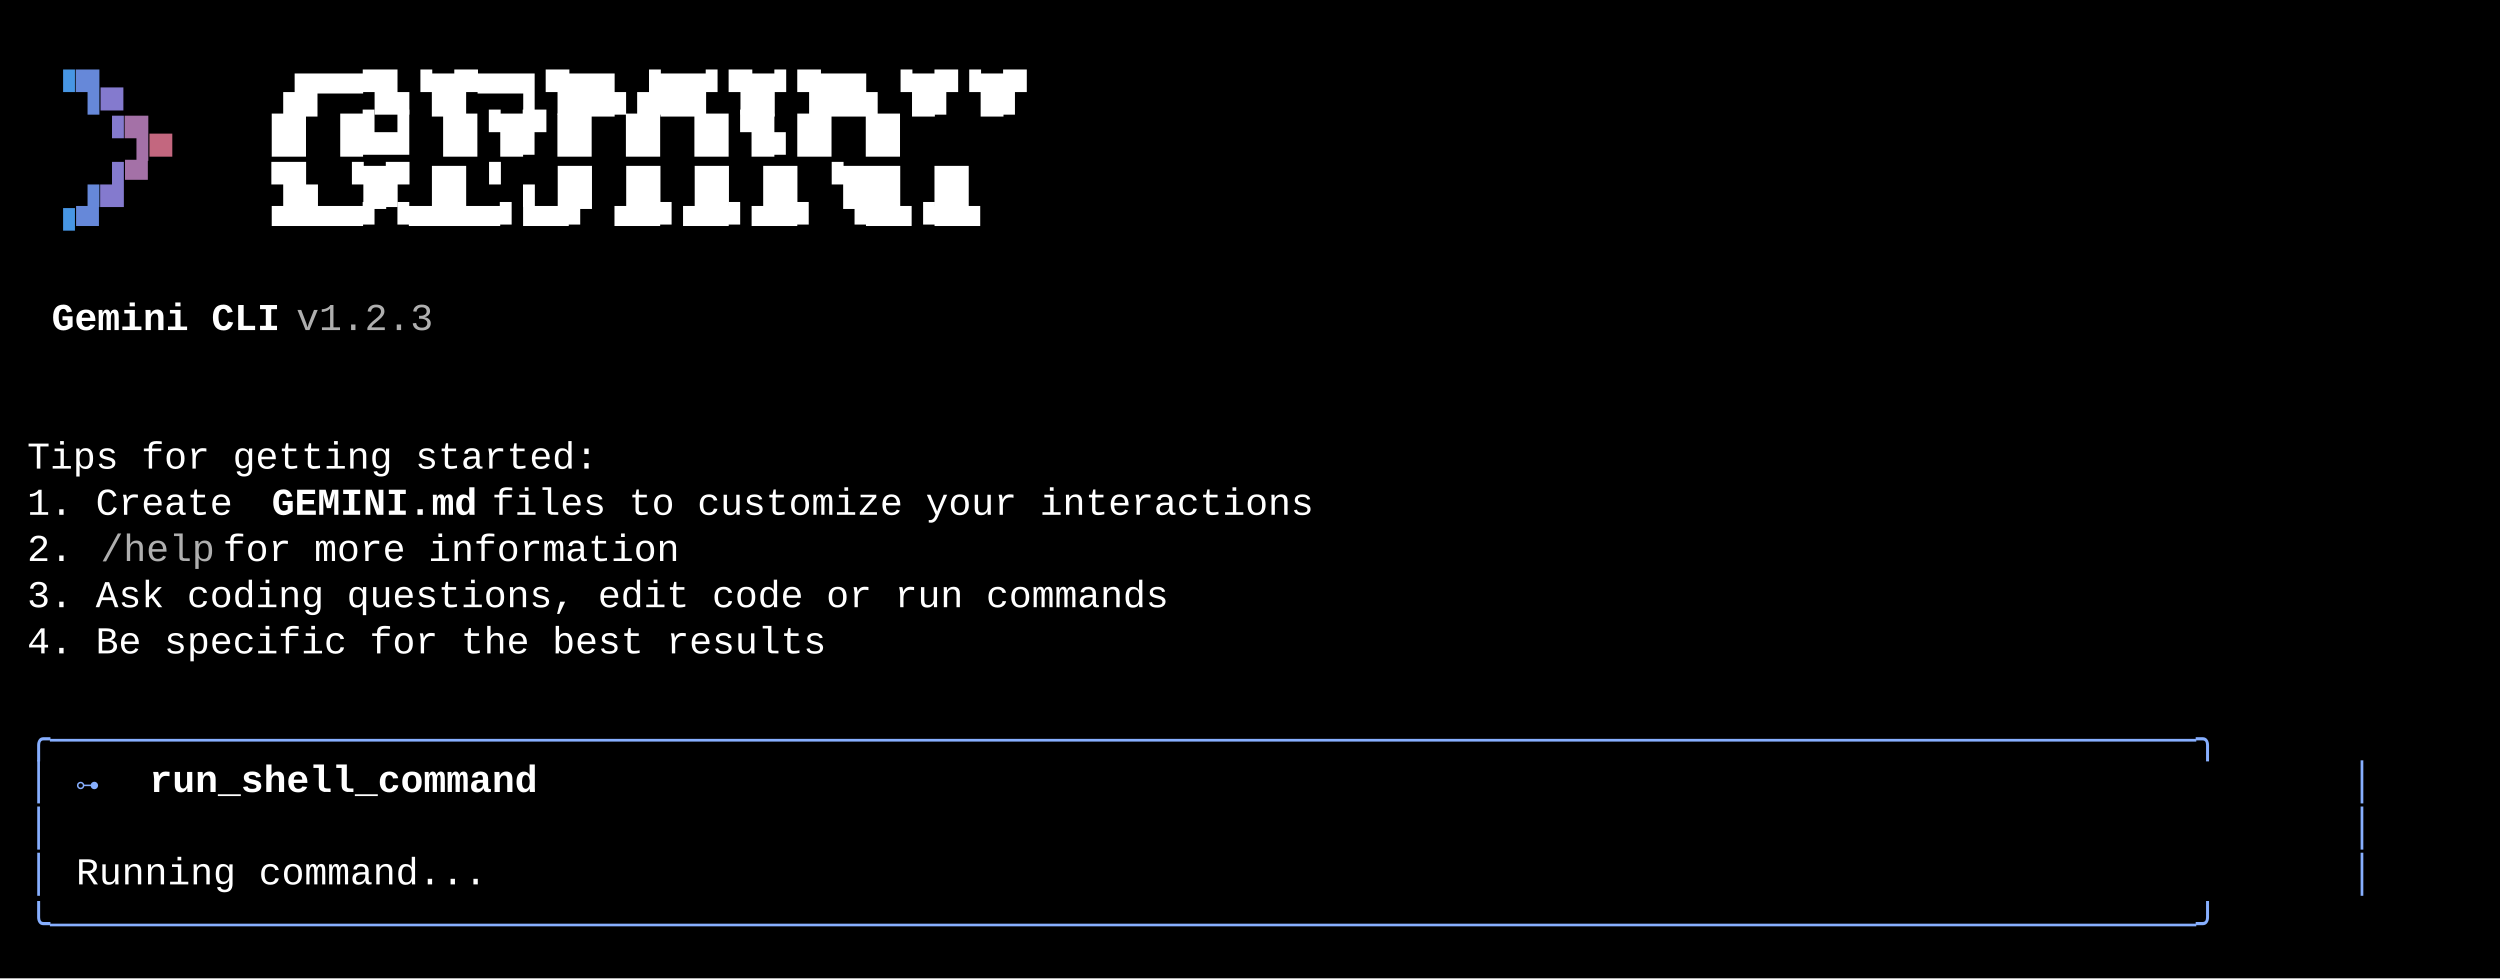
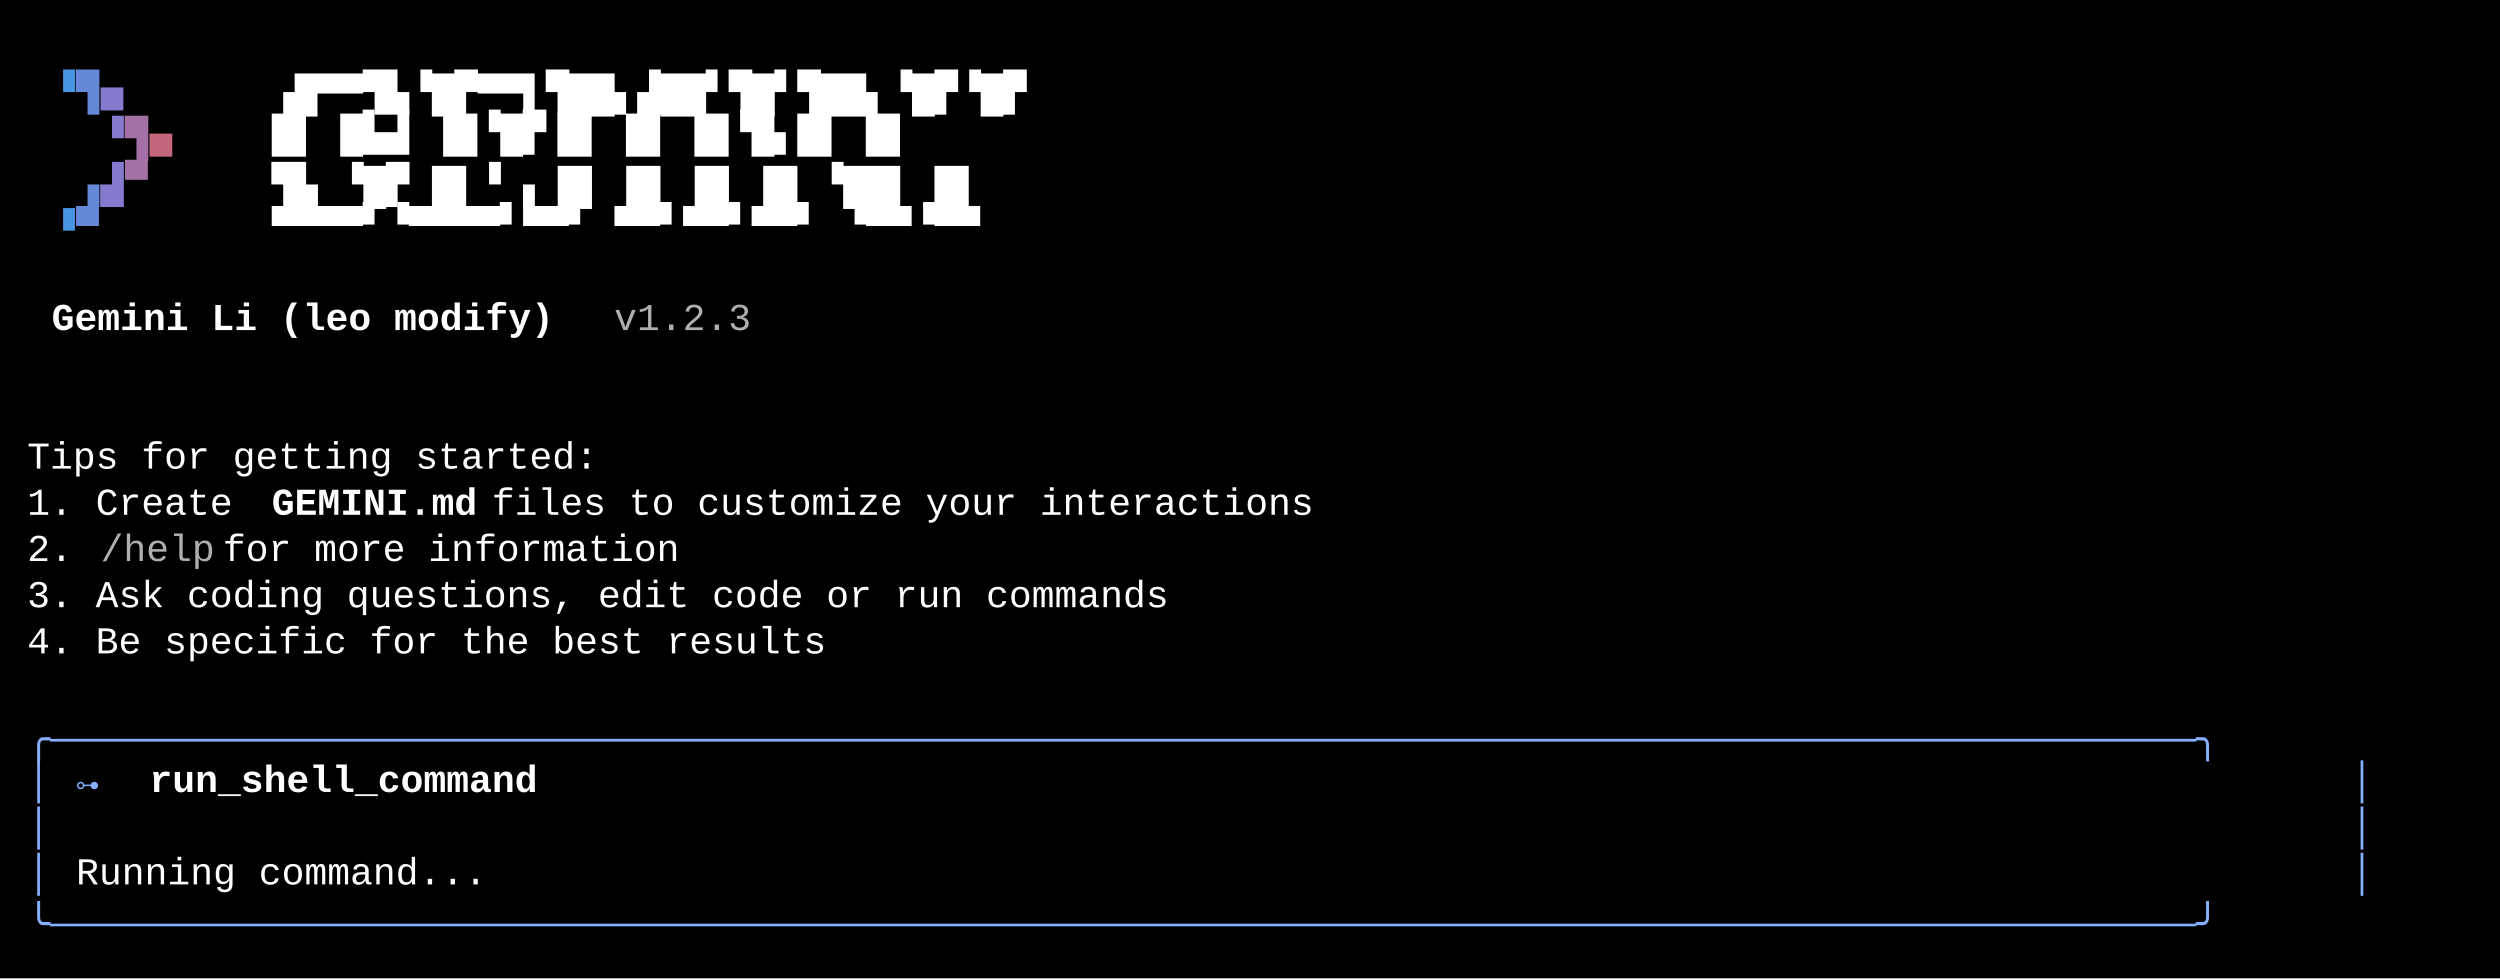
<svg xmlns="http://www.w3.org/2000/svg" width="920" height="360" viewBox="0 0 920 360">
  <style>
    text { font-family: Consolas, "Courier New", monospace; font-size: 14px; dominant-baseline: text-before-edge; white-space: pre; }
  </style>
  <rect width="920" height="360" fill="#000000" />
  <g transform="translate(10, 10)">
    <text x="9" y="19" fill="#4796e4" textLength="9" lengthAdjust="spacingAndGlyphs">▝</text>
    <text x="18" y="19" fill="#6688d9" textLength="9" lengthAdjust="spacingAndGlyphs">▜</text>
    <text x="27" y="19" fill="#847ace" textLength="9" lengthAdjust="spacingAndGlyphs">▄</text>
    <text x="90" y="19" fill="#ffffff" textLength="297" lengthAdjust="spacingAndGlyphs">▗█▀▀▜▙▝█▛▀▀▌▜██▖▟██▘▜█▘▜██▖▝█▛▝█▛</text>
    <text x="27" y="36" fill="#847ace" textLength="9" lengthAdjust="spacingAndGlyphs">▝</text>
    <text x="36" y="36" fill="#a471a7" textLength="9" lengthAdjust="spacingAndGlyphs">▜</text>
    <text x="45" y="36" fill="#c3677f" textLength="9" lengthAdjust="spacingAndGlyphs">▄</text>
    <text x="90" y="36" fill="#ffffff" textLength="297" lengthAdjust="spacingAndGlyphs">█▌     █▙▟  ▐█▝█▛▐█ ▐█ ▐█▝█▖█▌ █▌</text>
    <text x="18" y="53" fill="#6688d9" textLength="9" lengthAdjust="spacingAndGlyphs">▗</text>
    <text x="27" y="53" fill="#847ace" textLength="9" lengthAdjust="spacingAndGlyphs">▟</text>
    <text x="36" y="53" fill="#a471a7" textLength="9" lengthAdjust="spacingAndGlyphs">▀</text>
    <text x="90" y="53" fill="#ffffff" textLength="297" lengthAdjust="spacingAndGlyphs">▜▙ ▝█▛ █▌▝ ▖▐█   ▐█ ▐█ ▐█ ▝██▌ █▌</text>
    <text x="9" y="70" fill="#4796e4" textLength="9" lengthAdjust="spacingAndGlyphs">▝</text>
    <text x="18" y="70" fill="#6688d9" textLength="9" lengthAdjust="spacingAndGlyphs">▀</text>
    <text x="90" y="70" fill="#ffffff" textLength="297" lengthAdjust="spacingAndGlyphs"> ▀▀▀▀▘▝▀▀▀▀▘▀▀▘  ▀▀▘▀▀▘▀▀▘ ▝▀▀▝▀▀</text>
-     <text x="9" y="104" fill="#ffffff" textLength="90" lengthAdjust="spacingAndGlyphs" font-weight="bold">Gemini CLI</text>
-     <text x="99" y="104" fill="#afafaf" textLength="63" lengthAdjust="spacingAndGlyphs"> v1.2.3</text>
+     <text x="9" y="104" fill="#ffffff" textLength="207" lengthAdjust="spacingAndGlyphs" font-weight="bold">Gemini  Li (leo modify)</text>
+     <text x="216" y="104" fill="#afafaf" textLength="63" lengthAdjust="spacingAndGlyphs"> v1.2.3</text>
    <text x="0" y="155" fill="#ffffff" textLength="225" lengthAdjust="spacingAndGlyphs">Tips for getting started:</text>
    <text x="0" y="172" fill="#ffffff" textLength="90" lengthAdjust="spacingAndGlyphs">1. Create </text>
    <text x="90" y="172" fill="#ffffff" textLength="81" lengthAdjust="spacingAndGlyphs" font-weight="bold">GEMINI.md</text>
    <text x="171" y="172" fill="#ffffff" textLength="333" lengthAdjust="spacingAndGlyphs"> files to customize your interactions</text>
    <text x="0" y="189" fill="#ffffff" textLength="27" lengthAdjust="spacingAndGlyphs">2. </text>
    <text x="27" y="189" fill="#afafaf" textLength="45" lengthAdjust="spacingAndGlyphs">/help</text>
    <text x="72" y="189" fill="#ffffff" textLength="189" lengthAdjust="spacingAndGlyphs"> for more information</text>
    <text x="0" y="206" fill="#ffffff" textLength="450" lengthAdjust="spacingAndGlyphs">3. Ask coding questions, edit code or run commands</text>
    <text x="0" y="223" fill="#ffffff" textLength="315" lengthAdjust="spacingAndGlyphs">4. Be specific for the best results</text>
    <text x="0" y="257" fill="#87afff" textLength="864" lengthAdjust="spacingAndGlyphs">╭──────────────────────────────────────────────────────────────────────────────────────────────╮</text>
    <text x="0" y="274" fill="#87afff" textLength="9" lengthAdjust="spacingAndGlyphs">│</text>
    <text x="18" y="274" fill="#87afff" textLength="9" lengthAdjust="spacingAndGlyphs">⊶</text>
    <text x="45" y="274" fill="#ffffff" textLength="153" lengthAdjust="spacingAndGlyphs" font-weight="bold">run_shell_command</text>
    <text x="855" y="274" fill="#87afff" textLength="9" lengthAdjust="spacingAndGlyphs">│</text>
    <text x="0" y="291" fill="#87afff" textLength="9" lengthAdjust="spacingAndGlyphs">│</text>
    <text x="855" y="291" fill="#87afff" textLength="9" lengthAdjust="spacingAndGlyphs">│</text>
    <text x="0" y="308" fill="#87afff" textLength="9" lengthAdjust="spacingAndGlyphs">│</text>
    <text x="18" y="308" fill="#ffffff" textLength="162" lengthAdjust="spacingAndGlyphs">Running command...</text>
    <text x="855" y="308" fill="#87afff" textLength="9" lengthAdjust="spacingAndGlyphs">│</text>
    <text x="0" y="325" fill="#87afff" textLength="864" lengthAdjust="spacingAndGlyphs">╰──────────────────────────────────────────────────────────────────────────────────────────────╯</text>
  </g>
</svg>
